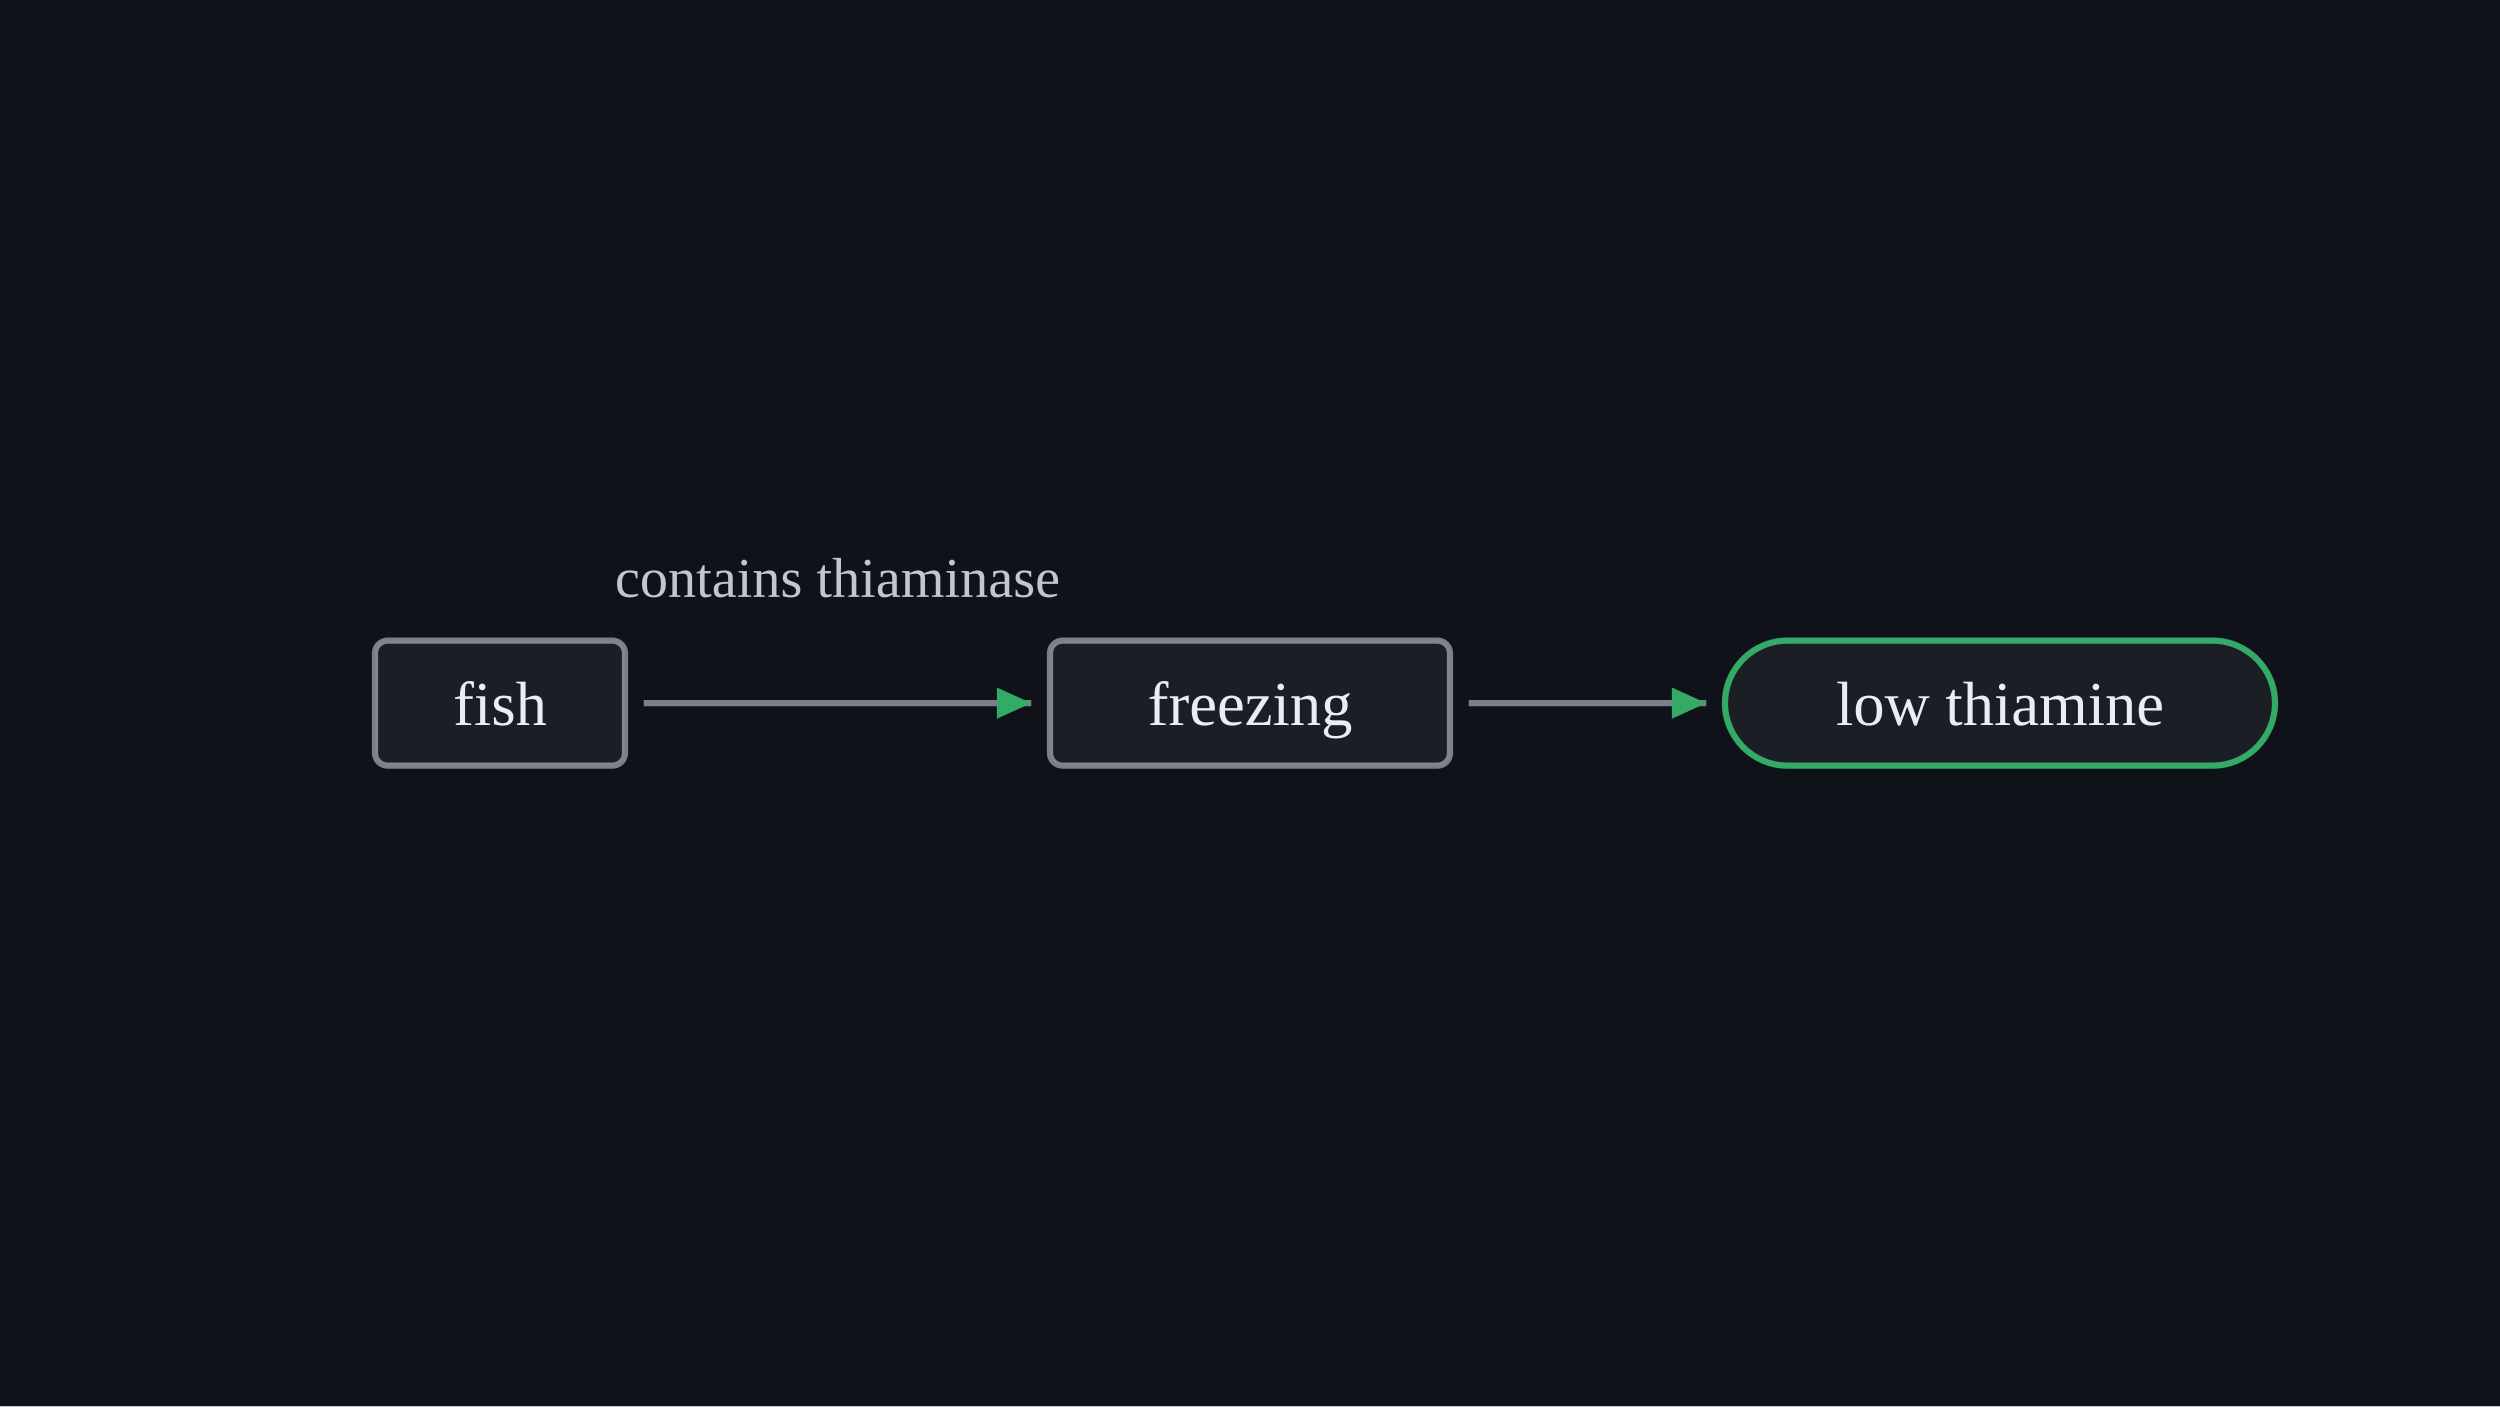
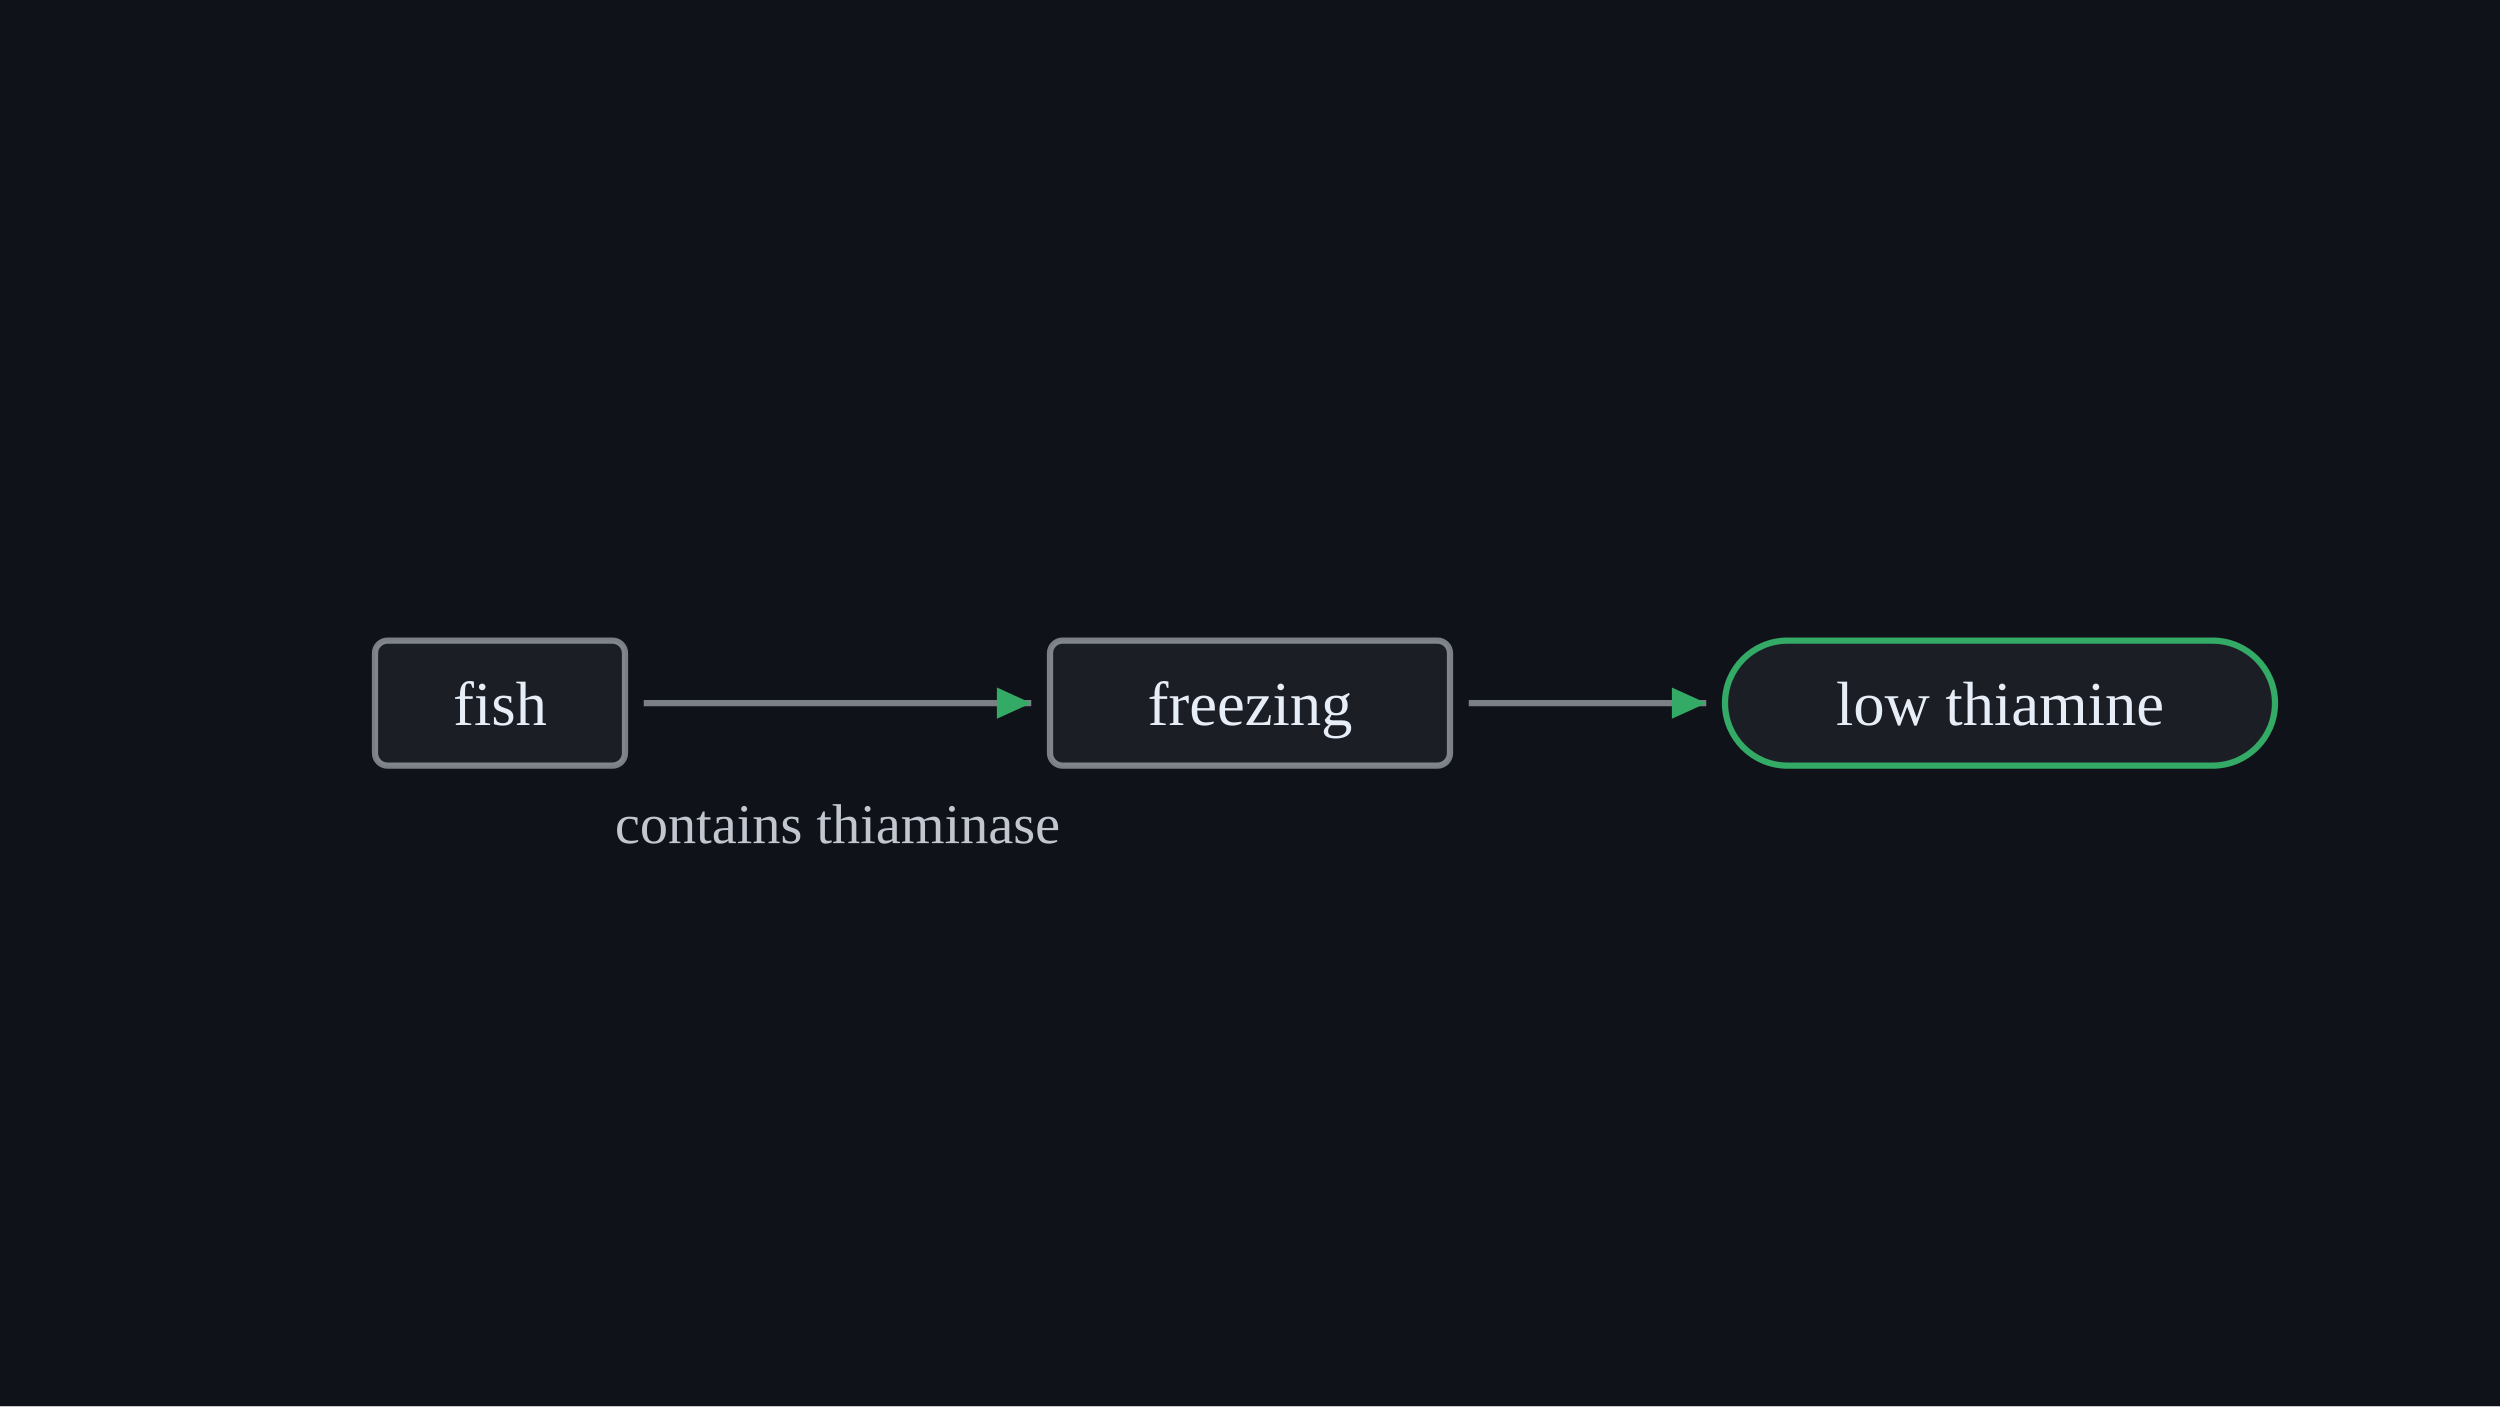
<svg xmlns="http://www.w3.org/2000/svg" width="800" height="450" viewBox="0 0 800 450" role="img">
  <rect x="0" y="0" width="800" height="450" fill="#0f1218" />
  <g data-layout="flow-lr" />
  <line x1="206" y1="225" x2="330" y2="225" stroke="rgba(232,238,247,0.5)" stroke-width="2" />
  <polygon points="330,225 319,230 319,220" fill="#3a6" />
-   <text x="268" y="191" font-size="18" fill="#e8eef7" text-anchor="middle" fill-opacity="0.82">contains thiaminase</text>
+   <text x="268" y="269.8" font-size="18" fill="#e8eef7" text-anchor="middle" fill-opacity="0.82">contains thiaminase</text>
  <line x1="470" y1="225" x2="546" y2="225" stroke="rgba(232,238,247,0.5)" stroke-width="2" />
  <polygon points="546,225 535,230 535,220" fill="#3a6" />
  <rect x="120" y="205" width="80" height="40" fill="rgba(232,238,247,0.06)" stroke="rgba(232,238,247,0.5)" stroke-width="2" rx="4" data-shape="box" />
  <text x="160" y="232" font-size="20" fill="#e8eef7" text-anchor="middle">
    <tspan x="160" dy="0">fish</tspan>
  </text>
  <rect x="336" y="205" width="128" height="40" fill="rgba(232,238,247,0.06)" stroke="rgba(232,238,247,0.5)" stroke-width="2" rx="4" data-shape="box" />
  <text x="400" y="232" font-size="20" fill="#e8eef7" text-anchor="middle">
    <tspan x="400" dy="0">freezing</tspan>
  </text>
  <rect x="552" y="205" width="176" height="40" fill="rgba(232,238,247,0.06)" stroke="#3a6" stroke-width="2" rx="20" data-shape="round" />
  <text x="640" y="232" font-size="20" fill="#e8eef7" text-anchor="middle">
    <tspan x="640" dy="0">low thiamine</tspan>
  </text>
</svg>
